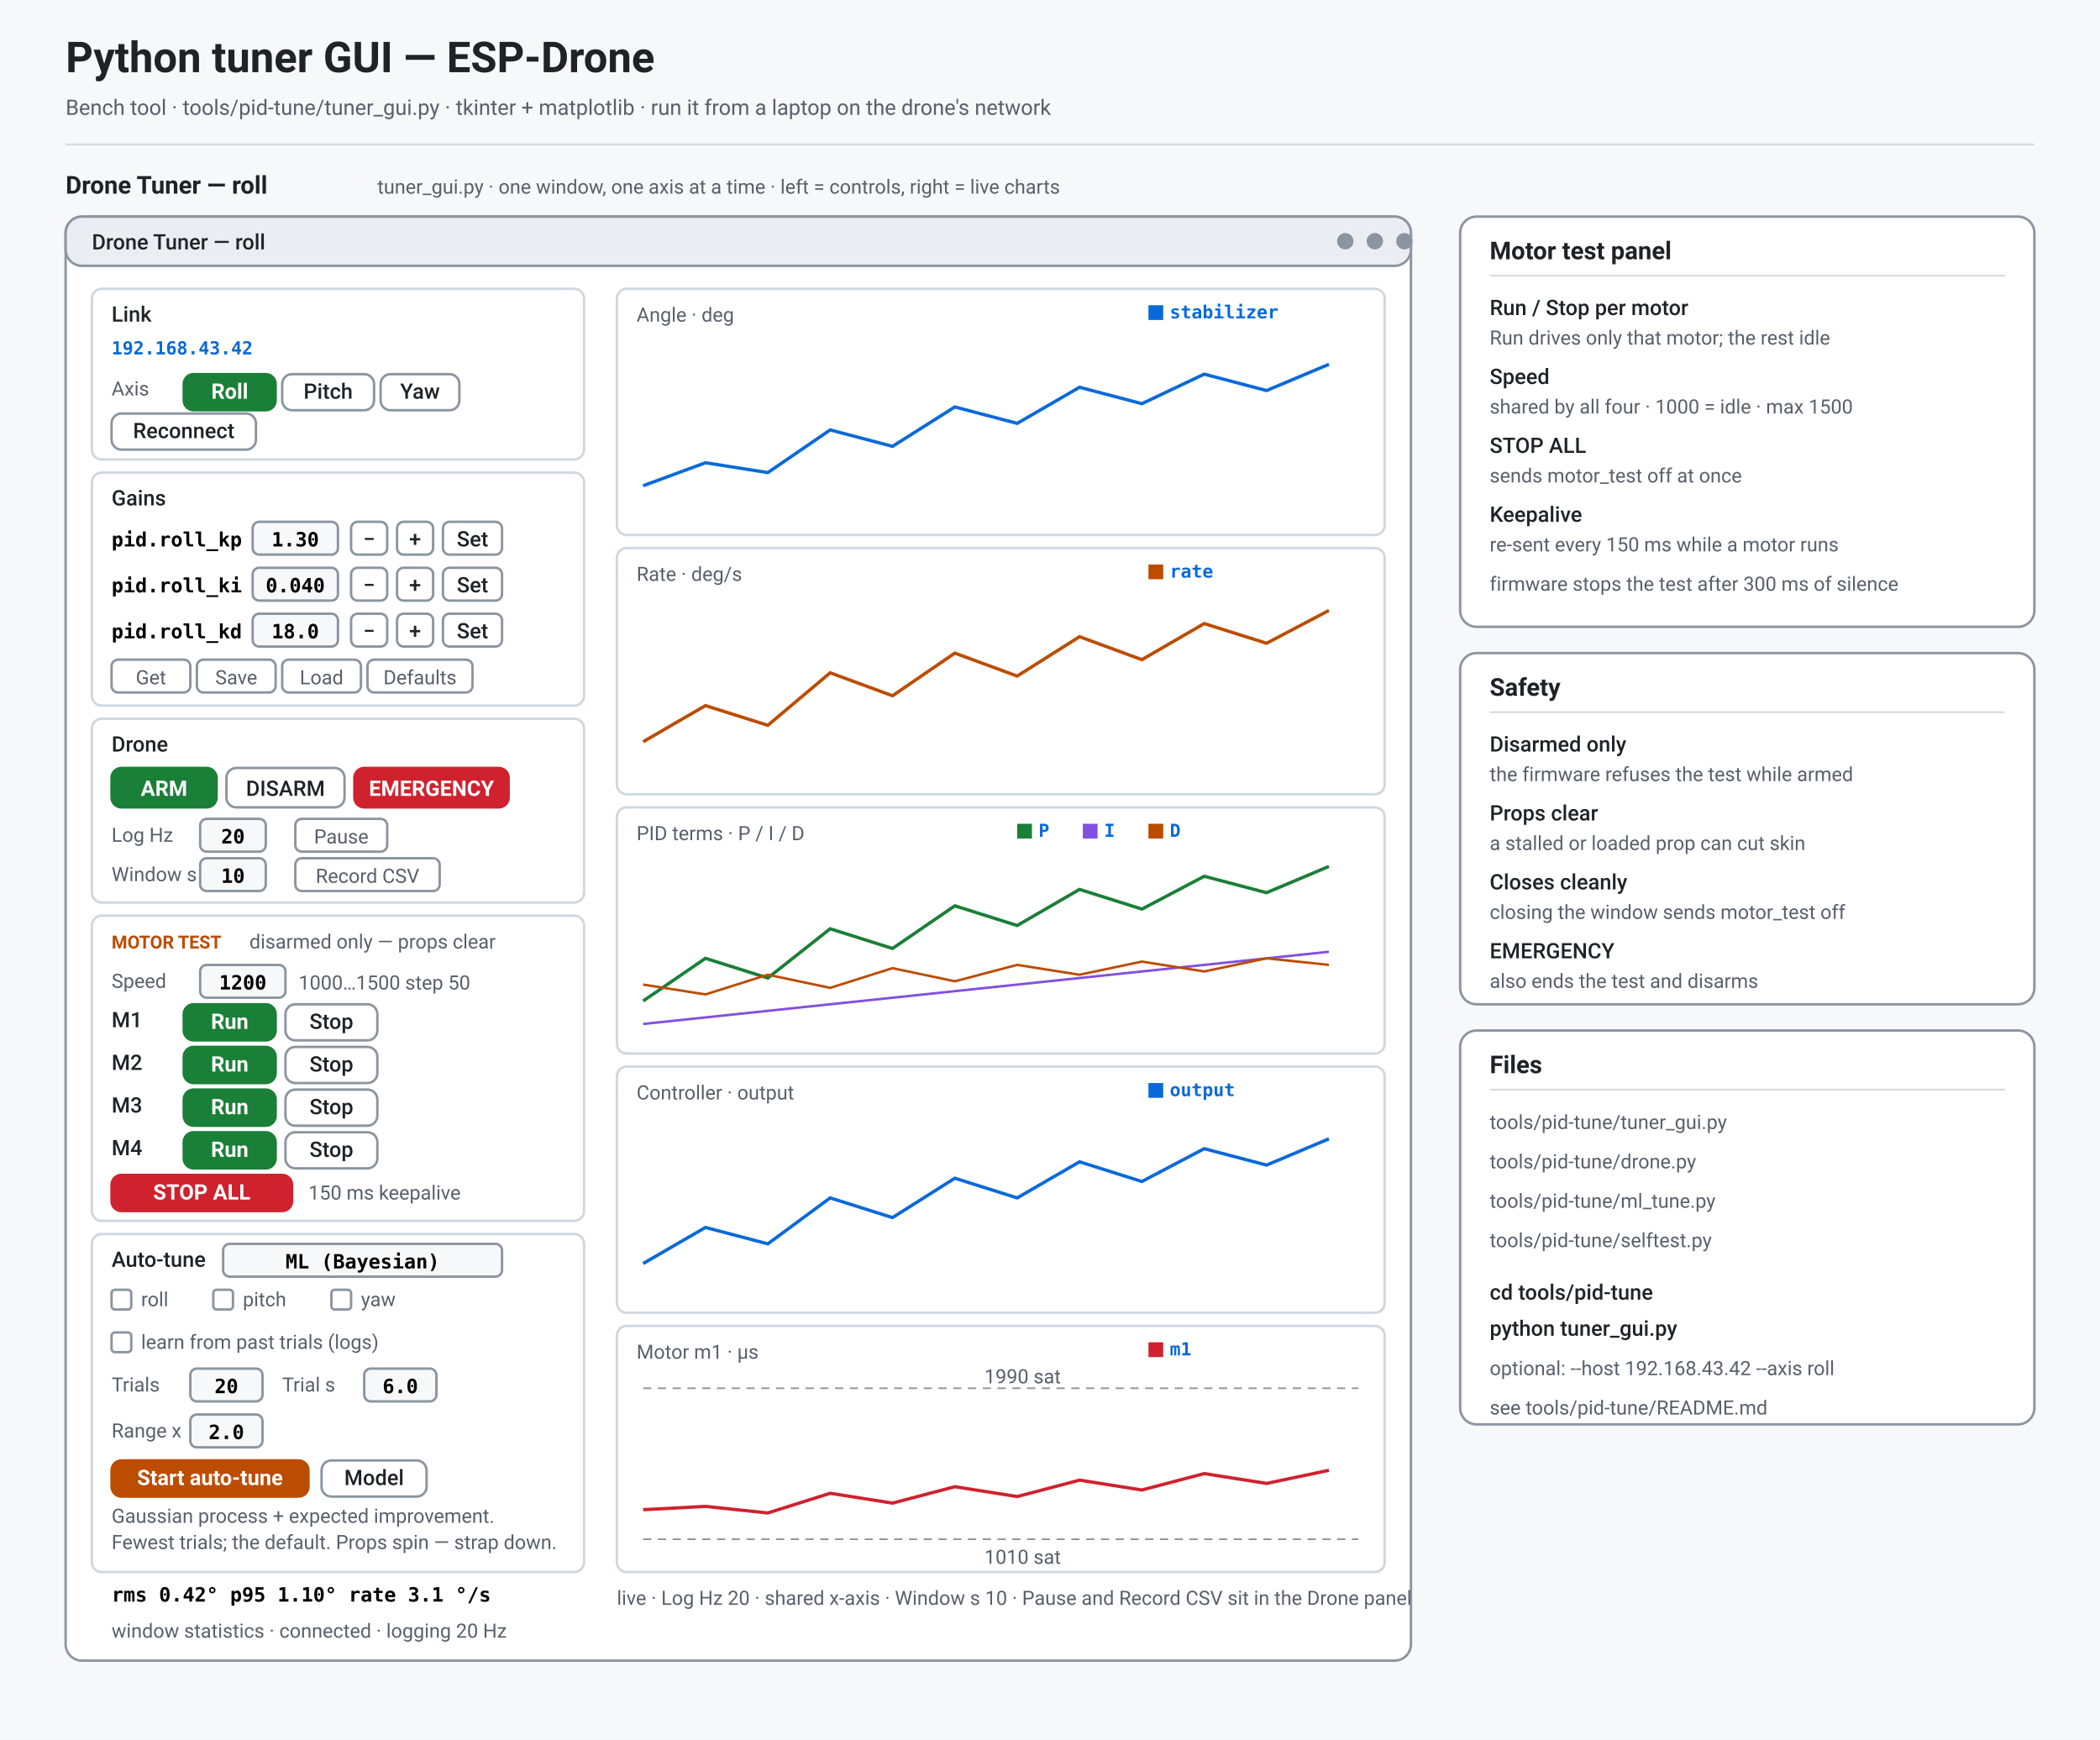
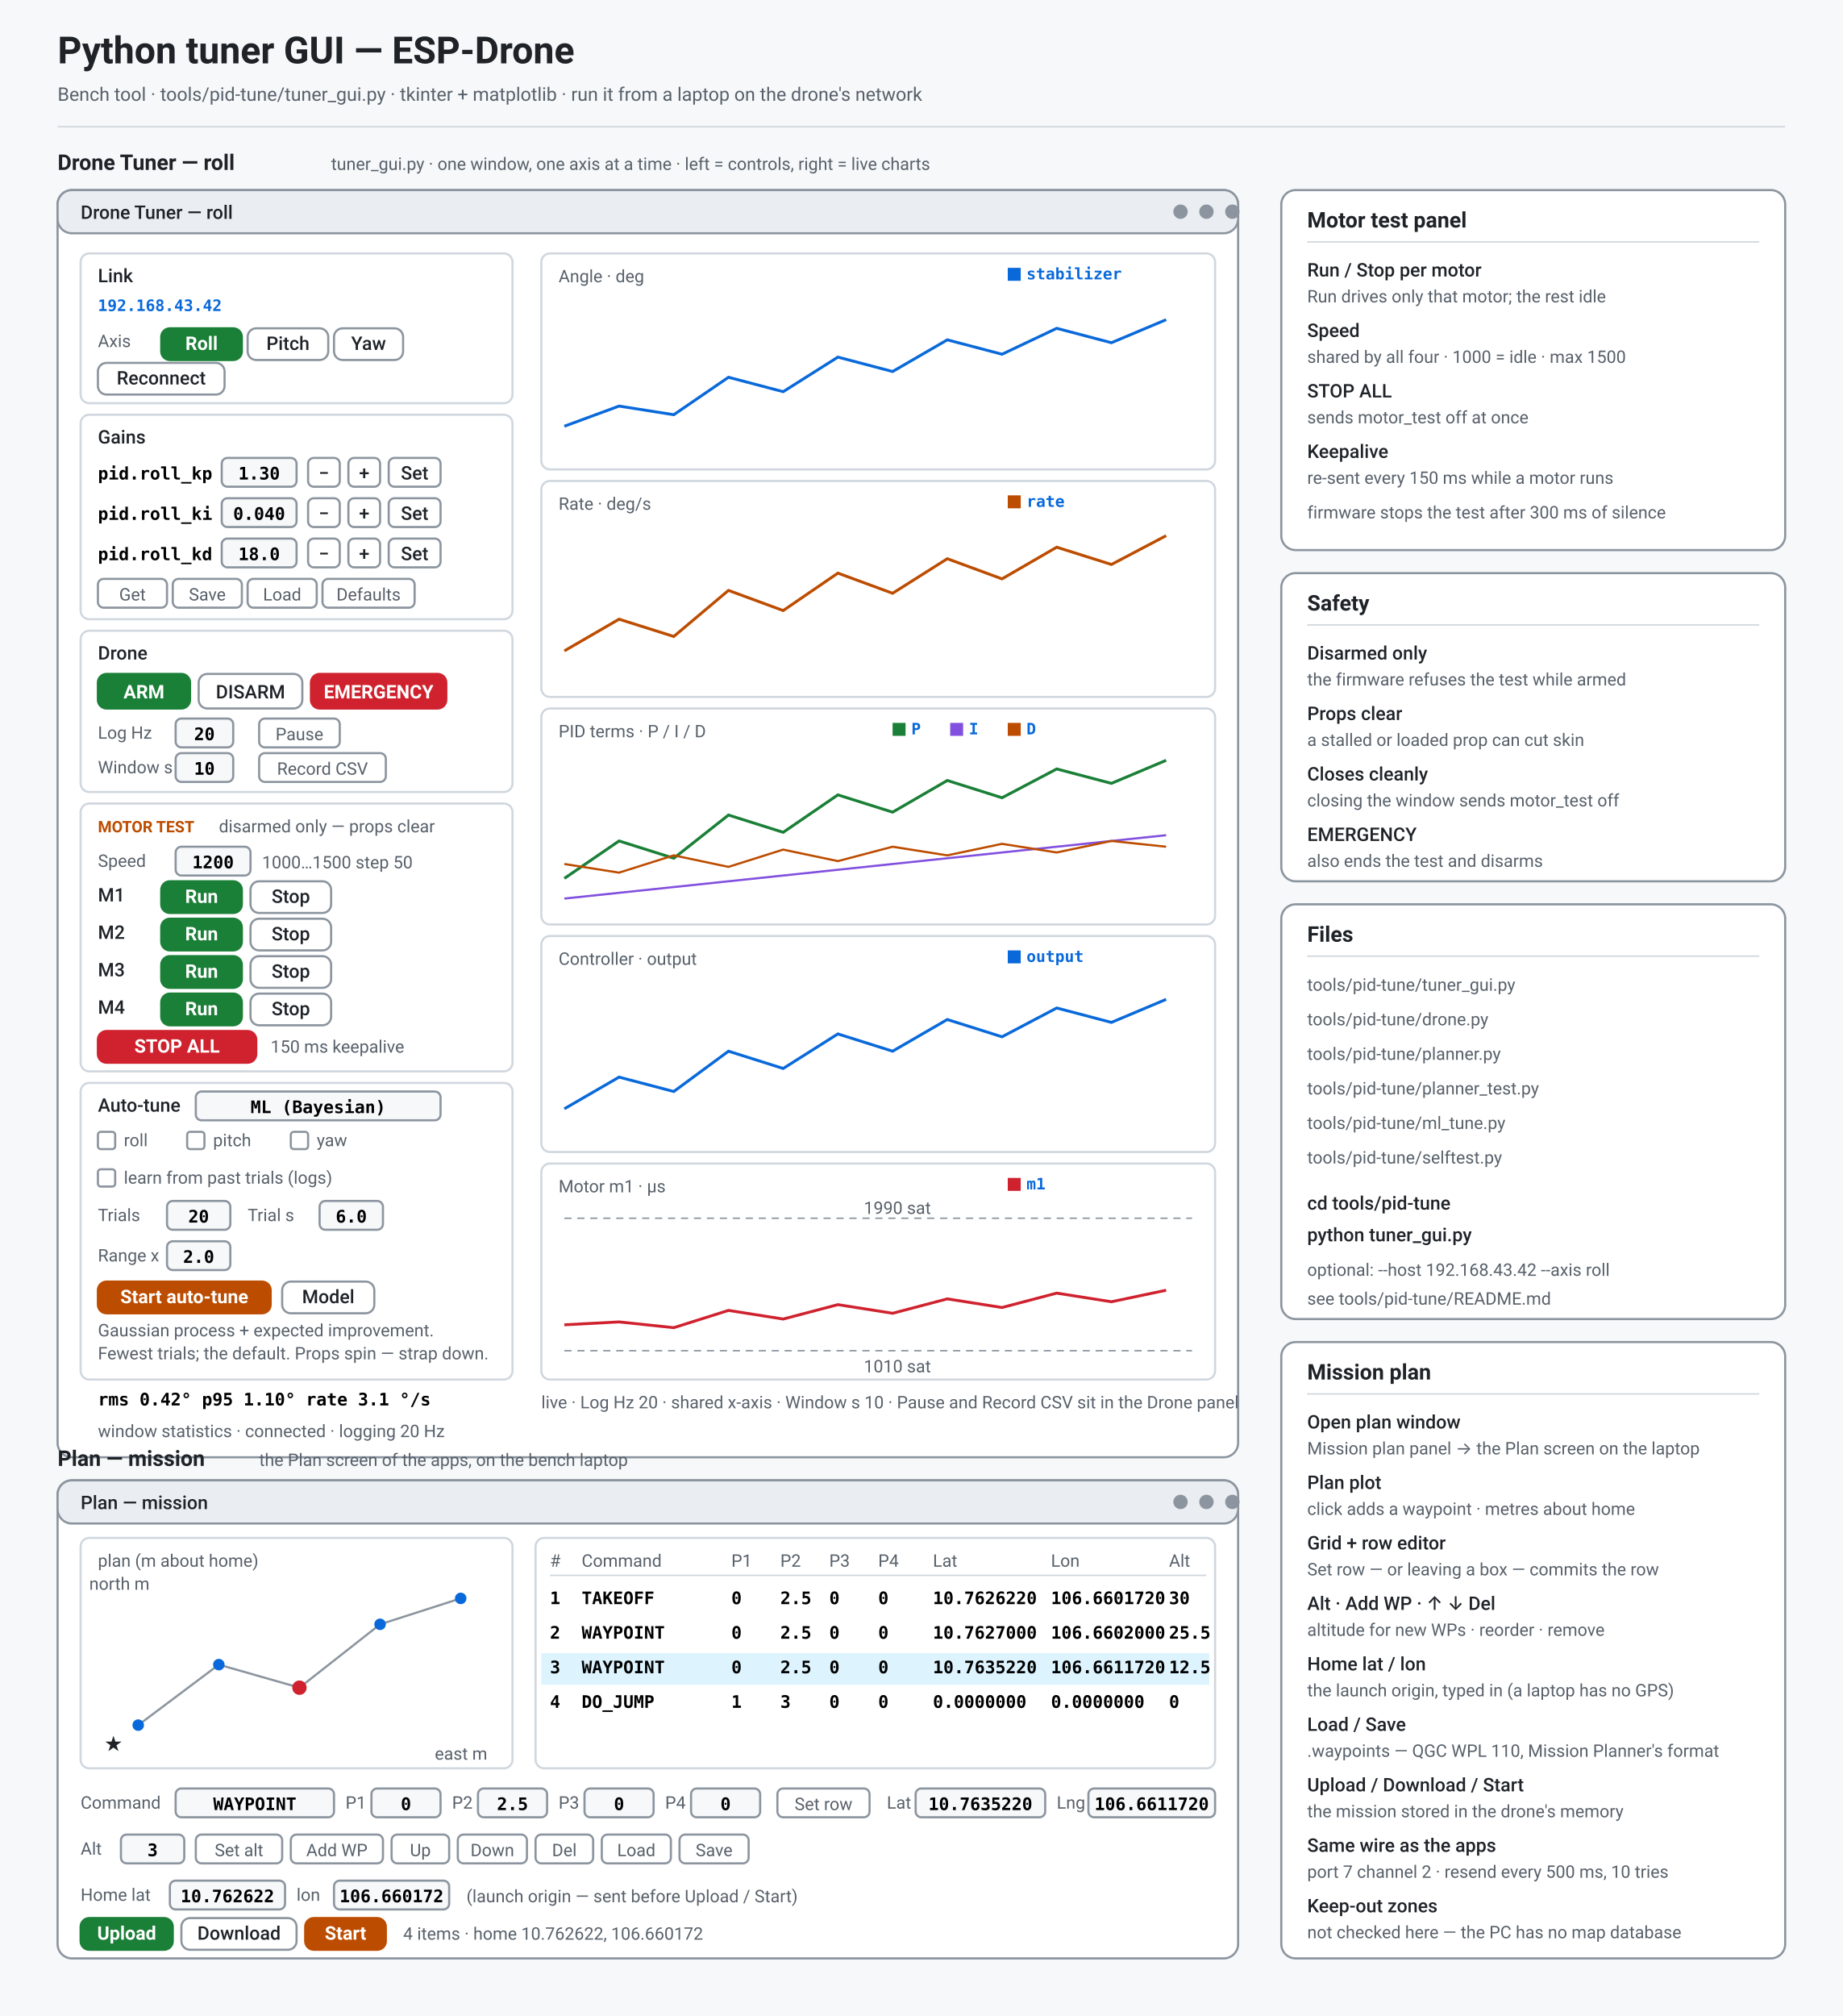
- <svg xmlns="http://www.w3.org/2000/svg" viewBox="0 0 1280 1060" width="1280" height="1060" role="img" aria-labelledby="ttl desc">
+ <svg xmlns="http://www.w3.org/2000/svg" viewBox="0 0 1280 1400" width="1280" height="1400" role="img" aria-labelledby="ttl desc">
  <defs>
    <style>
      .bg      { fill: #f6f8fa; }
      .h1      { font: 700 26px system-ui, -apple-system, 'Segoe UI', Roboto, sans-serif; fill: #1f2328; }
      .h2      { font: 700 15px system-ui, -apple-system, 'Segoe UI', Roboto, sans-serif; fill: #1f2328; }
      .sub     { font: 400 13px system-ui, -apple-system, 'Segoe UI', Roboto, sans-serif; fill: #57606a; }
      .lbl     { font: 500 13px system-ui, -apple-system, 'Segoe UI', Roboto, sans-serif; fill: #1f2328; }
      .lblm    { font: 400 12px system-ui, -apple-system, 'Segoe UI', Roboto, sans-serif; fill: #57606a; }
      .lblw    { font: 600 13px system-ui, -apple-system, 'Segoe UI', Roboto, sans-serif; fill: #ffffff; }
      .mono    { font: 600 12px ui-monospace, SFMono-Regular, Menlo, Consolas, monospace; }
      .chip    { font: 600 11px ui-monospace, SFMono-Regular, Menlo, Consolas, monospace; fill: #0969da; }
      .win     { fill: #ffffff; stroke: #8c959f; stroke-width: 1.5; }
      .winbar  { fill: #eaeef2; stroke: #8c959f; stroke-width: 1.5; }
      .panel   { fill: #ffffff; stroke: #d0d7de; stroke-width: 1.5; }
      .card    { fill: #ffffff; stroke: #8c959f; stroke-width: 1.5; }
      .btn     { fill: #ffffff; stroke: #8c959f; stroke-width: 1.5; }
      .btn-pri { fill: #1a7f37; stroke: #1a7f37; stroke-width: 1.5; }
      .btn-dan { fill: #cf222e; stroke: #cf222e; stroke-width: 1.5; }
      .btn-warn{ fill: #bc4c00; stroke: #bc4c00; stroke-width: 1.5; }
      .field   { fill: #f6f8fa; stroke: #8c959f; stroke-width: 1.5; }
      .rule    { stroke: #d0d7de; stroke-width: 1; }
      .tag     { font: 600 11px system-ui, -apple-system, 'Segoe UI', Roboto, sans-serif; fill: #bc4c00; }
    </style>
  </defs>
-   <rect class="bg" x="0" y="0" width="1280" height="1060" />
+   <rect class="bg" x="0" y="0" width="1280" height="1400" />
  <text class="h1" x="40" y="44">Python tuner GUI — ESP-Drone</text>
  <text class="sub" x="40" y="70">Bench tool · tools/pid-tune/tuner_gui.py · tkinter + matplotlib · run it from a laptop on the drone's network</text>
  <line class="rule" x1="40" y1="88" x2="1240" y2="88" />
  <text class="h2" x="40" y="118">Drone Tuner — roll</text>
  <text class="lblm" x="230" y="118">tuner_gui.py · one window, one axis at a time · left = controls, right = live charts</text>
  <rect class="win" x="40" y="132" width="820" height="880" rx="10" />
  <rect class="winbar" x="40" y="132" width="820" height="30" rx="10" />
  <text class="lbl" x="56" y="152">Drone Tuner — roll</text>
  <circle cx="820" cy="147" r="5" fill="#8c959f" />
  <circle cx="838" cy="147" r="5" fill="#8c959f" />
  <circle cx="856" cy="147" r="5" fill="#8c959f" />
  <rect class="panel" x="56" y="176" width="300" height="104" rx="6" />
  <text class="lbl" x="68" y="196">Link</text>
  <text class="chip" x="68" y="216">192.168.43.42</text>
  <text class="lblm" x="68" y="241">Axis</text>
  <rect class="btn-pri" x="112" y="228" width="56" height="22" rx="6" />
  <text class="lblw" x="140" y="243" text-anchor="middle">Roll</text>
  <rect class="btn" x="172" y="228" width="56" height="22" rx="6" />
  <text class="lbl" x="200" y="243" text-anchor="middle">Pitch</text>
  <rect class="btn" x="232" y="228" width="48" height="22" rx="6" />
  <text class="lbl" x="256" y="243" text-anchor="middle">Yaw</text>
  <rect class="btn" x="68" y="252" width="88" height="22" rx="6" />
  <text class="lbl" x="112" y="267" text-anchor="middle">Reconnect</text>
  <rect class="panel" x="56" y="288" width="300" height="142" rx="6" />
  <text class="lbl" x="68" y="308">Gains</text>
  <text class="mono" x="68" y="333">pid.roll_kp</text>
  <rect class="field" x="154" y="318" width="52" height="20" rx="4" />
  <text class="mono" x="180" y="333" text-anchor="middle">1.30</text>
  <rect class="btn" x="214" y="318" width="22" height="20" rx="4" />
  <text class="lbl" x="225" y="333" text-anchor="middle">−</text>
  <rect class="btn" x="242" y="318" width="22" height="20" rx="4" />
  <text class="lbl" x="253" y="333" text-anchor="middle">+</text>
  <rect class="btn" x="270" y="318" width="36" height="20" rx="4" />
  <text class="lbl" x="288" y="333" text-anchor="middle">Set</text>
  <text class="mono" x="68" y="361">pid.roll_ki</text>
  <rect class="field" x="154" y="346" width="52" height="20" rx="4" />
  <text class="mono" x="180" y="361" text-anchor="middle">0.040</text>
  <rect class="btn" x="214" y="346" width="22" height="20" rx="4" />
  <text class="lbl" x="225" y="361" text-anchor="middle">−</text>
  <rect class="btn" x="242" y="346" width="22" height="20" rx="4" />
  <text class="lbl" x="253" y="361" text-anchor="middle">+</text>
  <rect class="btn" x="270" y="346" width="36" height="20" rx="4" />
  <text class="lbl" x="288" y="361" text-anchor="middle">Set</text>
  <text class="mono" x="68" y="389">pid.roll_kd</text>
  <rect class="field" x="154" y="374" width="52" height="20" rx="4" />
  <text class="mono" x="180" y="389" text-anchor="middle">18.0</text>
  <rect class="btn" x="214" y="374" width="22" height="20" rx="4" />
  <text class="lbl" x="225" y="389" text-anchor="middle">−</text>
  <rect class="btn" x="242" y="374" width="22" height="20" rx="4" />
  <text class="lbl" x="253" y="389" text-anchor="middle">+</text>
  <rect class="btn" x="270" y="374" width="36" height="20" rx="4" />
  <text class="lbl" x="288" y="389" text-anchor="middle">Set</text>
  <rect class="btn" x="68" y="402" width="48" height="20" rx="4" />
  <text class="lblm" x="92" y="417" text-anchor="middle">Get</text>
  <rect class="btn" x="120" y="402" width="48" height="20" rx="4" />
  <text class="lblm" x="144" y="417" text-anchor="middle">Save</text>
  <rect class="btn" x="172" y="402" width="48" height="20" rx="4" />
  <text class="lblm" x="196" y="417" text-anchor="middle">Load</text>
  <rect class="btn" x="224" y="402" width="64" height="20" rx="4" />
  <text class="lblm" x="256" y="417" text-anchor="middle">Defaults</text>
  <rect class="panel" x="56" y="438" width="300" height="112" rx="6" />
  <text class="lbl" x="68" y="458">Drone</text>
  <rect class="btn-pri" x="68" y="468" width="64" height="24" rx="6" />
  <text class="lblw" x="100" y="485" text-anchor="middle">ARM</text>
  <rect class="btn" x="138" y="468" width="72" height="24" rx="6" />
  <text class="lbl" x="174" y="485" text-anchor="middle">DISARM</text>
  <rect class="btn-dan" x="216" y="468" width="94" height="24" rx="6" />
  <text class="lblw" x="263" y="485" text-anchor="middle">EMERGENCY</text>
  <text class="lblm" x="68" y="513">Log Hz</text>
  <rect class="field" x="122" y="499" width="40" height="20" rx="4" />
  <text class="mono" x="142" y="514" text-anchor="middle">20</text>
  <text class="lblm" x="68" y="537">Window s</text>
  <rect class="field" x="122" y="523" width="40" height="20" rx="4" />
  <text class="mono" x="142" y="538" text-anchor="middle">10</text>
  <rect class="btn" x="180" y="499" width="56" height="20" rx="4" />
  <text class="lblm" x="208" y="514" text-anchor="middle">Pause</text>
  <rect class="btn" x="180" y="523" width="88" height="20" rx="4" />
  <text class="lblm" x="224" y="538" text-anchor="middle">Record CSV</text>
  <rect class="panel" x="56" y="558" width="300" height="186" rx="6" />
  <text class="tag" x="68" y="578">MOTOR TEST</text>
  <text class="lblm" x="152" y="578">disarmed only — props clear</text>
  <text class="lblm" x="68" y="602">Speed</text>
  <rect class="field" x="122" y="588" width="52" height="20" rx="4" />
  <text class="mono" x="148" y="603" text-anchor="middle">1200</text>
  <text class="lblm" x="182" y="603">1000…1500 step 50</text>
  <text class="lbl" x="68" y="626">M1</text>
  <rect class="btn-pri" x="112" y="612" width="56" height="22" rx="6" />
  <text class="lblw" x="140" y="627" text-anchor="middle">Run</text>
  <rect class="btn" x="174" y="612" width="56" height="22" rx="6" />
  <text class="lbl" x="202" y="627" text-anchor="middle">Stop</text>
  <text class="lbl" x="68" y="652">M2</text>
  <rect class="btn-pri" x="112" y="638" width="56" height="22" rx="6" />
  <text class="lblw" x="140" y="653" text-anchor="middle">Run</text>
  <rect class="btn" x="174" y="638" width="56" height="22" rx="6" />
  <text class="lbl" x="202" y="653" text-anchor="middle">Stop</text>
  <text class="lbl" x="68" y="678">M3</text>
  <rect class="btn-pri" x="112" y="664" width="56" height="22" rx="6" />
  <text class="lblw" x="140" y="679" text-anchor="middle">Run</text>
  <rect class="btn" x="174" y="664" width="56" height="22" rx="6" />
  <text class="lbl" x="202" y="679" text-anchor="middle">Stop</text>
  <text class="lbl" x="68" y="704">M4</text>
  <rect class="btn-pri" x="112" y="690" width="56" height="22" rx="6" />
  <text class="lblw" x="140" y="705" text-anchor="middle">Run</text>
  <rect class="btn" x="174" y="690" width="56" height="22" rx="6" />
  <text class="lbl" x="202" y="705" text-anchor="middle">Stop</text>
  <rect class="btn-dan" x="68" y="716" width="110" height="22" rx="6" />
  <text class="lblw" x="123" y="731" text-anchor="middle">STOP ALL</text>
  <text class="lblm" x="188" y="731">150 ms keepalive</text>
  <rect class="panel" x="56" y="752" width="300" height="206" rx="6" />
  <text class="lbl" x="68" y="772">Auto-tune</text>
  <rect class="field" x="136" y="758" width="170" height="20" rx="4" />
  <text class="mono" x="221" y="773" text-anchor="middle">ML (Bayesian)</text>
  <rect class="btn" x="68" y="786" width="12" height="12" rx="2" />
  <text class="lblm" x="86" y="796">roll</text>
  <rect class="btn" x="130" y="786" width="12" height="12" rx="2" />
  <text class="lblm" x="148" y="796">pitch</text>
  <rect class="btn" x="202" y="786" width="12" height="12" rx="2" />
  <text class="lblm" x="220" y="796">yaw</text>
  <rect class="btn" x="68" y="812" width="12" height="12" rx="2" />
  <text class="lblm" x="86" y="822">learn from past trials (logs)</text>
  <text class="lblm" x="68" y="848">Trials</text>
  <rect class="field" x="116" y="834" width="44" height="20" rx="4" />
  <text class="mono" x="138" y="849" text-anchor="middle">20</text>
  <text class="lblm" x="172" y="848">Trial s</text>
  <rect class="field" x="222" y="834" width="44" height="20" rx="4" />
  <text class="mono" x="244" y="849" text-anchor="middle">6.0</text>
  <text class="lblm" x="68" y="876">Range x</text>
  <rect class="field" x="116" y="862" width="44" height="20" rx="4" />
  <text class="mono" x="138" y="877" text-anchor="middle">2.0</text>
  <rect class="btn-warn" x="68" y="890" width="120" height="22" rx="6" />
  <text class="lblw" x="128" y="905" text-anchor="middle">Start auto-tune</text>
  <rect class="btn" x="196" y="890" width="64" height="22" rx="6" />
  <text class="lbl" x="228" y="905" text-anchor="middle">Model</text>
  <text class="lblm" x="68" y="928">Gaussian process + expected improvement.</text>
  <text class="lblm" x="68" y="944">Fewest trials; the default. Props spin — strap down.</text>
  <text class="mono" x="68" y="976">rms 0.42°   p95 1.10°   rate 3.1 °/s</text>
  <text class="lblm" x="68" y="998">window statistics · connected · logging 20 Hz</text>
  <rect class="panel" x="376" y="176" width="468" height="150" rx="6" />
  <text class="lblm" x="388" y="196">Angle · deg</text>
  <rect x="700" y="186" width="9" height="9" fill="#0969da" />
  <text class="chip" x="713" y="194">stabilizer</text>
  <polyline points="392,296 430,282 468,288 506,262 544,272 582,248 620,258 658,236 696,246 734,228 772,238 810,222" fill="none" stroke="#0969da" stroke-width="2" />
  <rect class="panel" x="376" y="334" width="468" height="150" rx="6" />
  <text class="lblm" x="388" y="354">Rate · deg/s</text>
  <rect x="700" y="344" width="9" height="9" fill="#bc4c00" />
  <text class="chip" x="713" y="352">rate</text>
  <polyline points="392,452 430,430 468,442 506,410 544,424 582,398 620,412 658,388 696,402 734,380 772,392 810,372" fill="none" stroke="#bc4c00" stroke-width="2" />
  <rect class="panel" x="376" y="492" width="468" height="150" rx="6" />
  <text class="lblm" x="388" y="512">PID terms · P / I / D</text>
  <rect x="620" y="502" width="9" height="9" fill="#1a7f37" />
  <text class="chip" x="633" y="510">P</text>
  <rect x="660" y="502" width="9" height="9" fill="#8250df" />
  <text class="chip" x="673" y="510">I</text>
  <rect x="700" y="502" width="9" height="9" fill="#bc4c00" />
  <text class="chip" x="713" y="510">D</text>
  <polyline points="392,610 430,584 468,596 506,566 544,578 582,552 620,564 658,542 696,554 734,534 772,544 810,528" fill="none" stroke="#1a7f37" stroke-width="2" />
  <polyline points="392,624 430,620 468,616 506,612 544,608 582,604 620,600 658,596 696,592 734,588 772,584 810,580" fill="none" stroke="#8250df" stroke-width="1.5" />
  <polyline points="392,600 430,606 468,594 506,602 544,590 582,598 620,588 658,594 696,586 734,592 772,584 810,588" fill="none" stroke="#bc4c00" stroke-width="1.5" />
  <rect class="panel" x="376" y="650" width="468" height="150" rx="6" />
  <text class="lblm" x="388" y="670">Controller · output</text>
  <rect x="700" y="660" width="9" height="9" fill="#0969da" />
  <text class="chip" x="713" y="668">output</text>
  <polyline points="392,770 430,748 468,758 506,730 544,742 582,718 620,730 658,708 696,720 734,700 772,710 810,694" fill="none" stroke="#0969da" stroke-width="2" />
  <rect class="panel" x="376" y="808" width="468" height="150" rx="6" />
  <text class="lblm" x="388" y="828">Motor m1 · µs</text>
  <rect x="700" y="818" width="9" height="9" fill="#cf222e" />
  <text class="chip" x="713" y="826">m1</text>
  <line x1="392" y1="846" x2="828" y2="846" stroke="#8c959f" stroke-width="1" stroke-dasharray="5 4" />
  <line x1="392" y1="938" x2="828" y2="938" stroke="#8c959f" stroke-width="1" stroke-dasharray="5 4" />
  <polyline points="392,920 430,918 468,922 506,910 544,916 582,906 620,912 658,902 696,908 734,898 772,904 810,896" fill="none" stroke="#cf222e" stroke-width="2" />
  <text class="lblm" x="600" y="843">1990 sat</text>
  <text class="lblm" x="600" y="953">1010 sat</text>
  <text class="lblm" x="376" y="978">live · Log Hz 20 · shared x-axis · Window s 10 · Pause and Record CSV sit in the Drone panel</text>
  <rect class="card" x="890" y="132" width="350" height="250" rx="10" />
  <text class="h2" x="908" y="158">Motor test panel</text>
  <line class="rule" x1="908" y1="168" x2="1222" y2="168" />
  <text class="lbl" x="908" y="192">Run / Stop per motor</text>
  <text class="lblm" x="908" y="210">Run drives only that motor; the rest idle</text>
  <text class="lbl" x="908" y="234">Speed</text>
  <text class="lblm" x="908" y="252">shared by all four · 1000 = idle · max 1500</text>
  <text class="lbl" x="908" y="276">STOP ALL</text>
  <text class="lblm" x="908" y="294">sends motor_test off at once</text>
  <text class="lbl" x="908" y="318">Keepalive</text>
  <text class="lblm" x="908" y="336">re-sent every 150 ms while a motor runs</text>
  <text class="lblm" x="908" y="360">firmware stops the test after 300 ms of silence</text>
  <rect class="card" x="890" y="398" width="350" height="214" rx="10" />
  <text class="h2" x="908" y="424">Safety</text>
  <line class="rule" x1="908" y1="434" x2="1222" y2="434" />
  <text class="lbl" x="908" y="458">Disarmed only</text>
  <text class="lblm" x="908" y="476">the firmware refuses the test while armed</text>
  <text class="lbl" x="908" y="500">Props clear</text>
  <text class="lblm" x="908" y="518">a stalled or loaded prop can cut skin</text>
  <text class="lbl" x="908" y="542">Closes cleanly</text>
  <text class="lblm" x="908" y="560">closing the window sends motor_test off</text>
  <text class="lbl" x="908" y="584">EMERGENCY</text>
  <text class="lblm" x="908" y="602">also ends the test and disarms</text>
-   <rect class="card" x="890" y="628" width="350" height="240" rx="10" />
+   <rect class="card" x="890" y="628" width="350" height="288" rx="10" />
  <text class="h2" x="908" y="654">Files</text>
  <line class="rule" x1="908" y1="664" x2="1222" y2="664" />
  <text class="lblm" x="908" y="688">tools/pid-tune/tuner_gui.py</text>
  <text class="lblm" x="908" y="712">tools/pid-tune/drone.py</text>
-   <text class="lblm" x="908" y="736">tools/pid-tune/ml_tune.py</text>
-   <text class="lblm" x="908" y="760">tools/pid-tune/selftest.py</text>
-   <text class="lbl" x="908" y="792">cd tools/pid-tune</text>
-   <text class="lbl" x="908" y="814">python tuner_gui.py</text>
-   <text class="lblm" x="908" y="838">optional: --host 192.168.43.42 --axis roll</text>
-   <text class="lblm" x="908" y="862">see tools/pid-tune/README.md</text>
+   <text class="lblm" x="908" y="736">tools/pid-tune/planner.py</text>
+   <text class="lblm" x="908" y="760">tools/pid-tune/planner_test.py</text>
+   <text class="lblm" x="908" y="784">tools/pid-tune/ml_tune.py</text>
+   <text class="lblm" x="908" y="808">tools/pid-tune/selftest.py</text>
+   <text class="lbl" x="908" y="840">cd tools/pid-tune</text>
+   <text class="lbl" x="908" y="862">python tuner_gui.py</text>
+   <text class="lblm" x="908" y="886">optional: --host 192.168.43.42 --axis roll</text>
+   <text class="lblm" x="908" y="906">see tools/pid-tune/README.md</text>
+   <rect class="card" x="890" y="932" width="350" height="428" rx="10" />
+   <text class="h2" x="908" y="958">Mission plan</text>
+   <line class="rule" x1="908" y1="968" x2="1222" y2="968" />
+   <text class="lbl" x="908" y="992">Open plan window</text>
+   <text class="lblm" x="908" y="1010">Mission plan panel → the Plan screen on the laptop</text>
+   <text class="lbl" x="908" y="1034">Plan plot</text>
+   <text class="lblm" x="908" y="1052">click adds a waypoint · metres about home</text>
+   <text class="lbl" x="908" y="1076">Grid + row editor</text>
+   <text class="lblm" x="908" y="1094">Set row — or leaving a box — commits the row</text>
+   <text class="lbl" x="908" y="1118">Alt · Add WP · ↑ ↓ Del</text>
+   <text class="lblm" x="908" y="1136">altitude for new WPs · reorder · remove</text>
+   <text class="lbl" x="908" y="1160">Home lat / lon</text>
+   <text class="lblm" x="908" y="1178">the launch origin, typed in (a laptop has no GPS)</text>
+   <text class="lbl" x="908" y="1202">Load / Save</text>
+   <text class="lblm" x="908" y="1220">.waypoints — QGC WPL 110, Mission Planner's format</text>
+   <text class="lbl" x="908" y="1244">Upload / Download / Start</text>
+   <text class="lblm" x="908" y="1262">the mission stored in the drone's memory</text>
+   <text class="lbl" x="908" y="1286">Same wire as the apps</text>
+   <text class="lblm" x="908" y="1304">port 7 channel 2 · resend every 500 ms, 10 tries</text>
+   <text class="lbl" x="908" y="1328">Keep-out zones</text>
+   <text class="lblm" x="908" y="1346">not checked here — the PC has no map database</text>
+   <text class="h2" x="40" y="1018">Plan — mission</text>
+   <text class="lblm" x="180" y="1018">the Plan screen of the apps, on the bench laptop</text>
+   <rect class="win" x="40" y="1028" width="820" height="332" rx="10" />
+   <rect class="winbar" x="40" y="1028" width="820" height="30" rx="10" />
+   <text class="lbl" x="56" y="1048">Plan — mission</text>
+   <circle cx="820" cy="1043" r="5" fill="#8c959f" />
+   <circle cx="838" cy="1043" r="5" fill="#8c959f" />
+   <circle cx="856" cy="1043" r="5" fill="#8c959f" />
+   <rect class="panel" x="56" y="1068" width="300" height="160" rx="6" />
+   <text class="lblm" x="68" y="1088">plan (m about home)</text>
+   <polyline points="96,1198 152,1156 208,1172 264,1128 320,1110" fill="none" stroke="#8c959f" stroke-width="1.5" />
+   <circle cx="96" cy="1198" r="4" fill="#0969da" />
+   <circle cx="152" cy="1156" r="4" fill="#0969da" />
+   <circle cx="208" cy="1172" r="5" fill="#cf222e" />
+   <circle cx="264" cy="1128" r="4" fill="#0969da" />
+   <circle cx="320" cy="1110" r="4" fill="#0969da" />
+   <text class="lbl" x="72" y="1216" fill="#bc4c00">★</text>
+   <text class="lblm" x="302" y="1222">east m</text>
+   <text class="lblm" x="62" y="1104">north m</text>
+   <rect class="panel" x="372" y="1068" width="472" height="160" rx="6" />
+   <text class="lblm" x="382" y="1088">#</text>
+   <text class="lblm" x="404" y="1088">Command</text>
+   <text class="lblm" x="508" y="1088">P1</text>
+   <text class="lblm" x="542" y="1088">P2</text>
+   <text class="lblm" x="576" y="1088">P3</text>
+   <text class="lblm" x="610" y="1088">P4</text>
+   <text class="lblm" x="648" y="1088">Lat</text>
+   <text class="lblm" x="730" y="1088">Lon</text>
+   <text class="lblm" x="812" y="1088">Alt</text>
+   <line class="rule" x1="382" y1="1094" x2="838" y2="1094" />
+   <rect x="376" y="1148" width="464" height="22" fill="#ddf4ff" />
+   <text class="mono" x="382" y="1114">1</text>
+   <text class="mono" x="404" y="1114">TAKEOFF</text>
+   <text class="mono" x="508" y="1114">0</text>
+   <text class="mono" x="542" y="1114">2.5</text>
+   <text class="mono" x="576" y="1114">0</text>
+   <text class="mono" x="610" y="1114">0</text>
+   <text class="mono" x="648" y="1114">10.7626220</text>
+   <text class="mono" x="730" y="1114">106.6601720</text>
+   <text class="mono" x="812" y="1114">30</text>
+   <text class="mono" x="382" y="1138">2</text>
+   <text class="mono" x="404" y="1138">WAYPOINT</text>
+   <text class="mono" x="508" y="1138">0</text>
+   <text class="mono" x="542" y="1138">2.5</text>
+   <text class="mono" x="576" y="1138">0</text>
+   <text class="mono" x="610" y="1138">0</text>
+   <text class="mono" x="648" y="1138">10.7627000</text>
+   <text class="mono" x="730" y="1138">106.6602000</text>
+   <text class="mono" x="812" y="1138">25.5</text>
+   <text class="mono" x="382" y="1162">3</text>
+   <text class="mono" x="404" y="1162">WAYPOINT</text>
+   <text class="mono" x="508" y="1162">0</text>
+   <text class="mono" x="542" y="1162">2.5</text>
+   <text class="mono" x="576" y="1162">0</text>
+   <text class="mono" x="610" y="1162">0</text>
+   <text class="mono" x="648" y="1162">10.7635220</text>
+   <text class="mono" x="730" y="1162">106.6611720</text>
+   <text class="mono" x="812" y="1162">12.5</text>
+   <text class="mono" x="382" y="1186">4</text>
+   <text class="mono" x="404" y="1186">DO_JUMP</text>
+   <text class="mono" x="508" y="1186">1</text>
+   <text class="mono" x="542" y="1186">3</text>
+   <text class="mono" x="576" y="1186">0</text>
+   <text class="mono" x="610" y="1186">0</text>
+   <text class="mono" x="648" y="1186">0.0000000</text>
+   <text class="mono" x="730" y="1186">0.0000000</text>
+   <text class="mono" x="812" y="1186">0</text>
+   <text class="lblm" x="56" y="1256">Command</text>
+   <rect class="field" x="122" y="1242" width="110" height="20" rx="4" />
+   <text class="mono" x="177" y="1257" text-anchor="middle">WAYPOINT</text>
+   <text class="lblm" x="240" y="1256">P1</text>
+   <rect class="field" x="258" y="1242" width="48" height="20" rx="4" />
+   <text class="mono" x="282" y="1257" text-anchor="middle">0</text>
+   <text class="lblm" x="314" y="1256">P2</text>
+   <rect class="field" x="332" y="1242" width="48" height="20" rx="4" />
+   <text class="mono" x="356" y="1257" text-anchor="middle">2.5</text>
+   <text class="lblm" x="388" y="1256">P3</text>
+   <rect class="field" x="406" y="1242" width="48" height="20" rx="4" />
+   <text class="mono" x="430" y="1257" text-anchor="middle">0</text>
+   <text class="lblm" x="462" y="1256">P4</text>
+   <rect class="field" x="480" y="1242" width="48" height="20" rx="4" />
+   <text class="mono" x="504" y="1257" text-anchor="middle">0</text>
+   <rect class="btn" x="540" y="1242" width="64" height="20" rx="4" />
+   <text class="lblm" x="572" y="1257" text-anchor="middle">Set row</text>
+   <text class="lblm" x="616" y="1256">Lat</text>
+   <rect class="field" x="636" y="1242" width="90" height="20" rx="4" />
+   <text class="mono" x="681" y="1257" text-anchor="middle">10.7635220</text>
+   <text class="lblm" x="734" y="1256">Lng</text>
+   <rect class="field" x="756" y="1242" width="88" height="20" rx="4" />
+   <text class="mono" x="800" y="1257" text-anchor="middle">106.6611720</text>
+   <text class="lblm" x="56" y="1288">Alt</text>
+   <rect class="field" x="84" y="1274" width="44" height="20" rx="4" />
+   <text class="mono" x="106" y="1289" text-anchor="middle">3</text>
+   <rect class="btn" x="136" y="1274" width="60" height="20" rx="4" />
+   <text class="lblm" x="166" y="1289" text-anchor="middle">Set alt</text>
+   <rect class="btn" x="202" y="1274" width="64" height="20" rx="4" />
+   <text class="lblm" x="234" y="1289" text-anchor="middle">Add WP</text>
+   <rect class="btn" x="272" y="1274" width="40" height="20" rx="4" />
+   <text class="lblm" x="292" y="1289" text-anchor="middle">Up</text>
+   <rect class="btn" x="318" y="1274" width="48" height="20" rx="4" />
+   <text class="lblm" x="342" y="1289" text-anchor="middle">Down</text>
+   <rect class="btn" x="372" y="1274" width="40" height="20" rx="4" />
+   <text class="lblm" x="392" y="1289" text-anchor="middle">Del</text>
+   <rect class="btn" x="418" y="1274" width="48" height="20" rx="4" />
+   <text class="lblm" x="442" y="1289" text-anchor="middle">Load</text>
+   <rect class="btn" x="472" y="1274" width="48" height="20" rx="4" />
+   <text class="lblm" x="496" y="1289" text-anchor="middle">Save</text>
+   <text class="lblm" x="56" y="1320">Home lat</text>
+   <rect class="field" x="118" y="1306" width="80" height="20" rx="4" />
+   <text class="mono" x="158" y="1321" text-anchor="middle">10.762622</text>
+   <text class="lblm" x="206" y="1320">lon</text>
+   <rect class="field" x="232" y="1306" width="80" height="20" rx="4" />
+   <text class="mono" x="272" y="1321" text-anchor="middle">106.660172</text>
+   <text class="lblm" x="324" y="1321">(launch origin — sent before Upload / Start)</text>
+   <rect class="btn-pri" x="56" y="1332" width="64" height="22" rx="6" />
+   <text class="lblw" x="88" y="1347" text-anchor="middle">Upload</text>
+   <rect class="btn" x="126" y="1332" width="80" height="22" rx="6" />
+   <text class="lbl" x="166" y="1347" text-anchor="middle">Download</text>
+   <rect class="btn-warn" x="212" y="1332" width="56" height="22" rx="6" />
+   <text class="lblw" x="240" y="1347" text-anchor="middle">Start</text>
+   <text class="lblm" x="280" y="1347">4 items · home 10.762622, 106.660172</text>
</svg>
